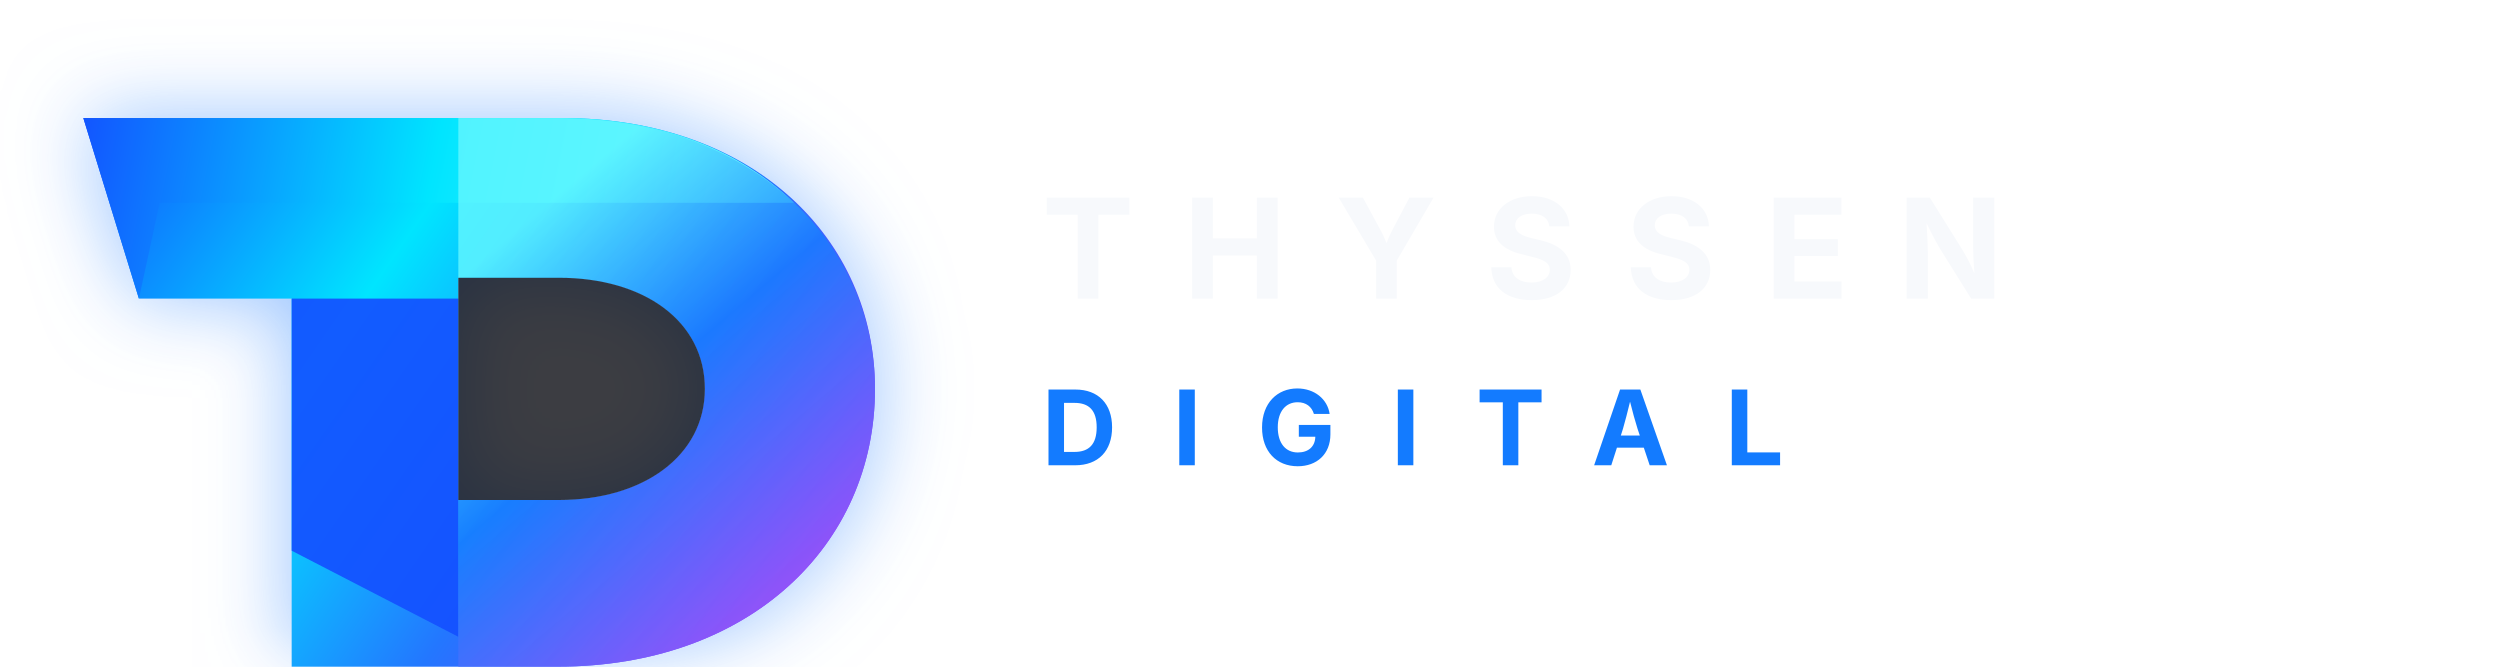
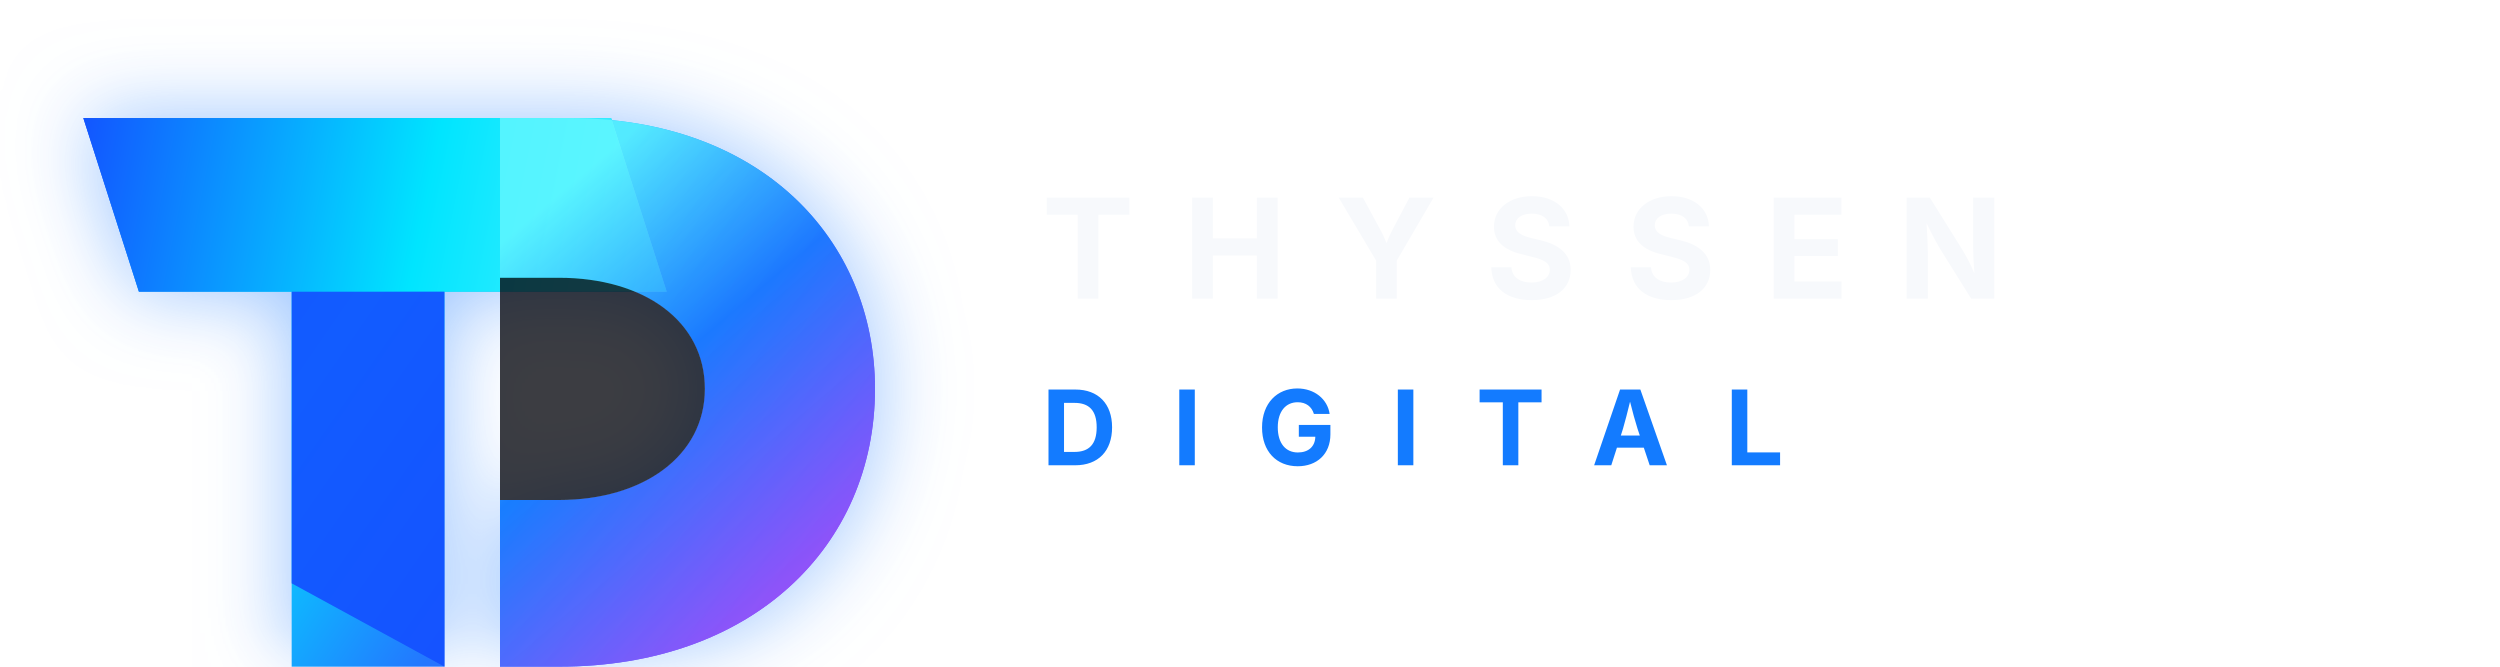
<svg xmlns="http://www.w3.org/2000/svg" viewBox="0 0 360 96" role="img" aria-labelledby="title">
  <defs>
    <linearGradient id="td-horizontal-base" x1="13" x2="114" y1="18" y2="88" gradientUnits="userSpaceOnUse">
      <stop stop-color="#1350ff" />
      <stop offset=".38" stop-color="#00e5ff" />
      <stop offset=".68" stop-color="#2377ff" />
      <stop offset="1" stop-color="#7d2cff" />
    </linearGradient>
    <linearGradient id="td-horizontal-top" x1="10" x2="104" y1="17" y2="36" gradientUnits="userSpaceOnUse">
      <stop stop-color="#1350ff" />
      <stop offset=".55" stop-color="#00e5ff" />
      <stop offset="1" stop-color="#65f5ff" />
    </linearGradient>
    <linearGradient id="td-horizontal-edge" x1="78" x2="123" y1="30" y2="83" gradientUnits="userSpaceOnUse">
      <stop stop-color="#62f6ff" />
      <stop offset=".42" stop-color="#167dff" />
      <stop offset="1" stop-color="#a855f7" />
    </linearGradient>
    <filter id="td-horizontal-glow" x="-20" y="-18" width="168" height="142" color-interpolation-filters="sRGB">
      <feGaussianBlur stdDeviation="6" />
      <feColorMatrix values="0 0 0 0 0.04 0 0 0 0 0.44 0 0 0 0 1 0 0 0 .72 0" />
    </filter>
  </defs>
-   <path d="M12 17h69c27.5 0 45 17.4 45 39 0 22.6-18.2 40-45.7 40H42V43H20L12 17Zm54 55h14.5c12.2 0 21-6.4 21-16 0-9.8-8.8-16-21-16H66v32Z" fill="#167dff" filter="url(#td-horizontal-glow)" opacity=".58" />
-   <path fill="url(#td-horizontal-base)" fill-rule="evenodd" d="M12 17h69c27.5 0 45 17.4 45 39 0 22.6-18.2 40-45.7 40H42V43H20L12 17Zm54 55h14.5c12.2 0 21-6.4 21-16 0-9.8-8.8-16-21-16H66v32Z" clip-rule="evenodd" />
-   <path d="M12 17h69c14 0 25.4 4.5 33.3 12.2H23L20 43 12 17Z" fill="url(#td-horizontal-top)" />
-   <path d="M42 43h24v48.7L42 79.3V43Z" fill="#1350ff" opacity=".92" />
-   <path d="M80.5 17C108 17 126 34.6 126 56c0 22.6-18.2 40-45.7 40H66V72h14.5c12.2 0 21-6.4 21-16 0-9.8-8.8-16-21-16H66V17h14.5Z" fill="url(#td-horizontal-edge)" opacity=".82" />
-   <path d="M66 40h14.5c12.2 0 21 6.2 21 16 0 9.6-8.8 16-21 16H66V40Z" fill="#05070d" opacity=".78" />
+   <path d="M12 17h76l8 25H64v54H42V42H20L12 17Zm60 0h10c27.5 0 44 17.4 44 39 0 22.6-17.6 40-45.5 40H72V72h8.5c12.2 0 21-6.4 21-16 0-9.8-8.8-16-21-16H72V17Z" fill="#167dff" filter="url(#td-horizontal-glow)" opacity=".58" />
+   <path fill="url(#td-horizontal-base)" fill-rule="evenodd" d="M12 17h76l8 25H64v54H42V42H20L12 17Zm60 0h10c27.5 0 44 17.4 44 39 0 22.6-17.6 40-45.5 40H72V72h8.5c12.2 0 21-6.4 21-16 0-9.8-8.8-16-21-16H72V17Z" clip-rule="evenodd" />
+   <path d="M12 17h76l8 25H20L12 17Z" fill="url(#td-horizontal-top)" />
+   <path d="M42 42h22v54L42 84V42Z" fill="#1350ff" opacity=".92" />
+   <path d="M72 17h10c27.5 0 44 17.4 44 39 0 22.6-17.6 40-45.5 40H72V72h8.5c12.2 0 21-6.4 21-16 0-9.8-8.8-16-21-16H72V17Z" fill="url(#td-horizontal-edge)" opacity=".82" />
+   <path d="M72 40h8.5c12.2 0 21 6.2 21 16 0 9.6-8.8 16-21 16H72V40Z" fill="#05070d" opacity=".78" />
  <text x="150" y="43" fill="#f7f9fc" font-family="Inter, Arial, sans-serif" font-size="20" font-weight="700" letter-spacing="7">THYSSEN</text>
  <text x="150" y="67" fill="#137bff" font-family="Inter, Arial, sans-serif" font-size="15" font-weight="700" letter-spacing="8">DIGITAL</text>
</svg>
